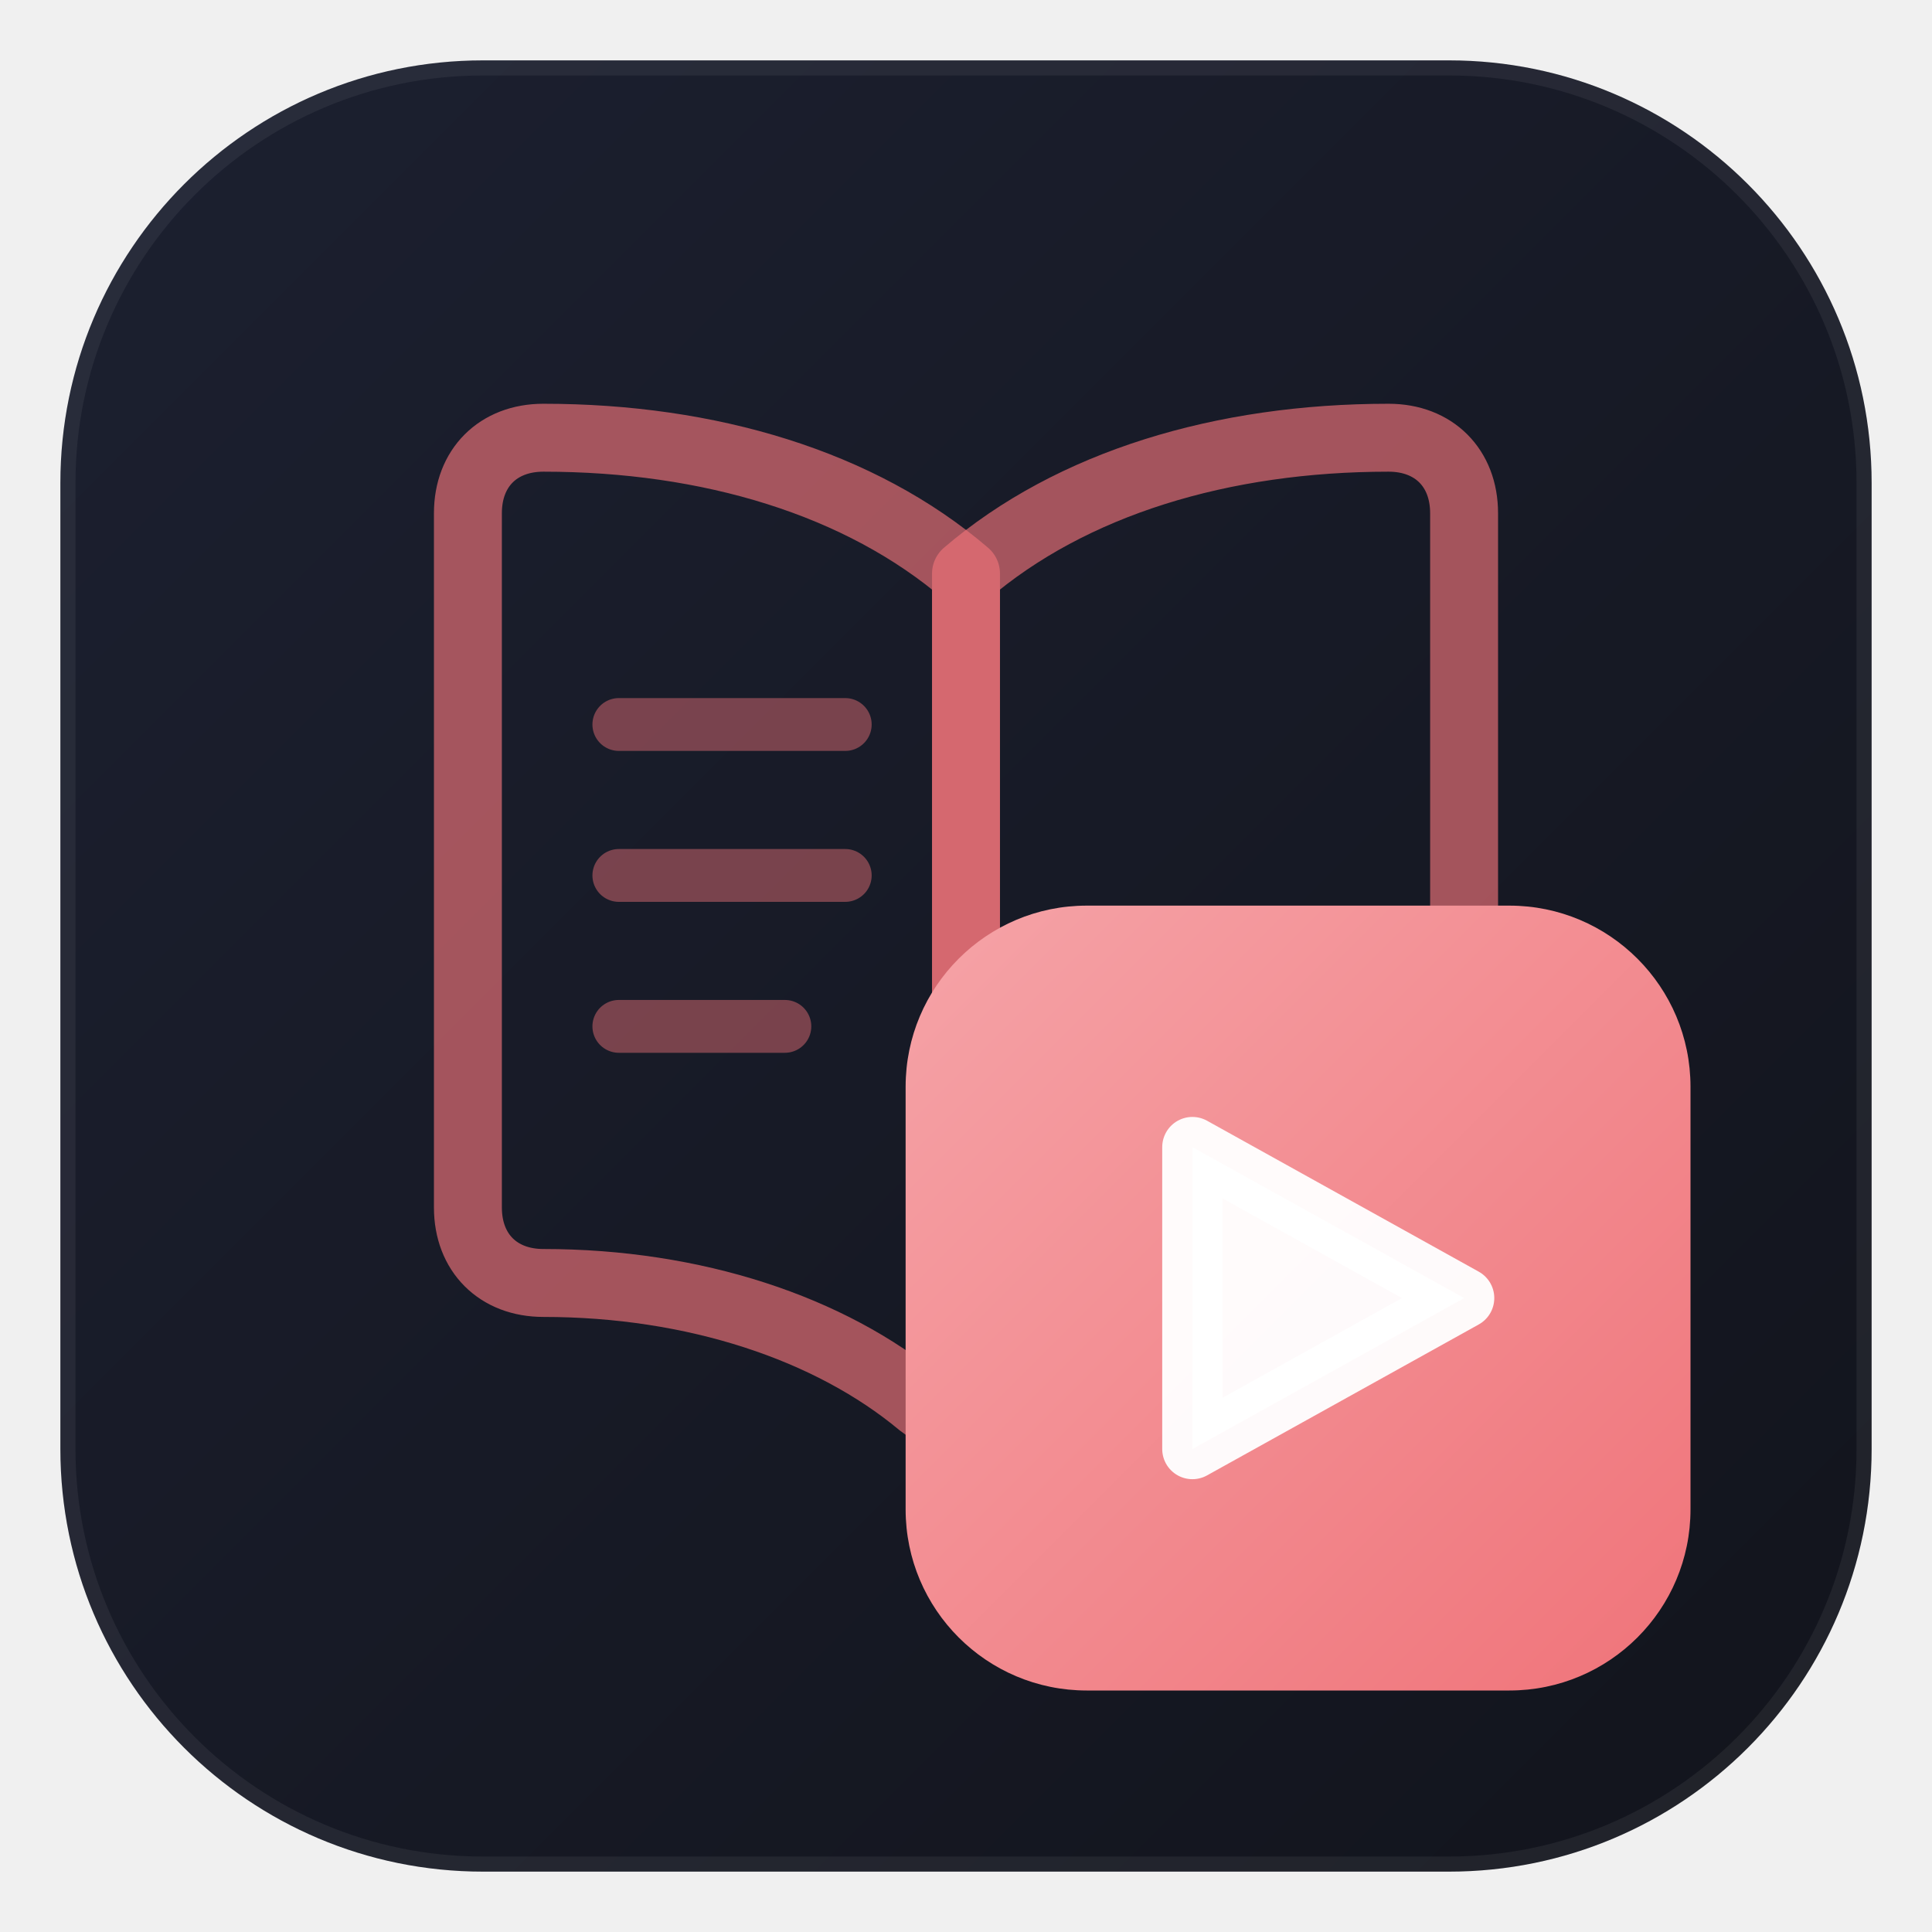
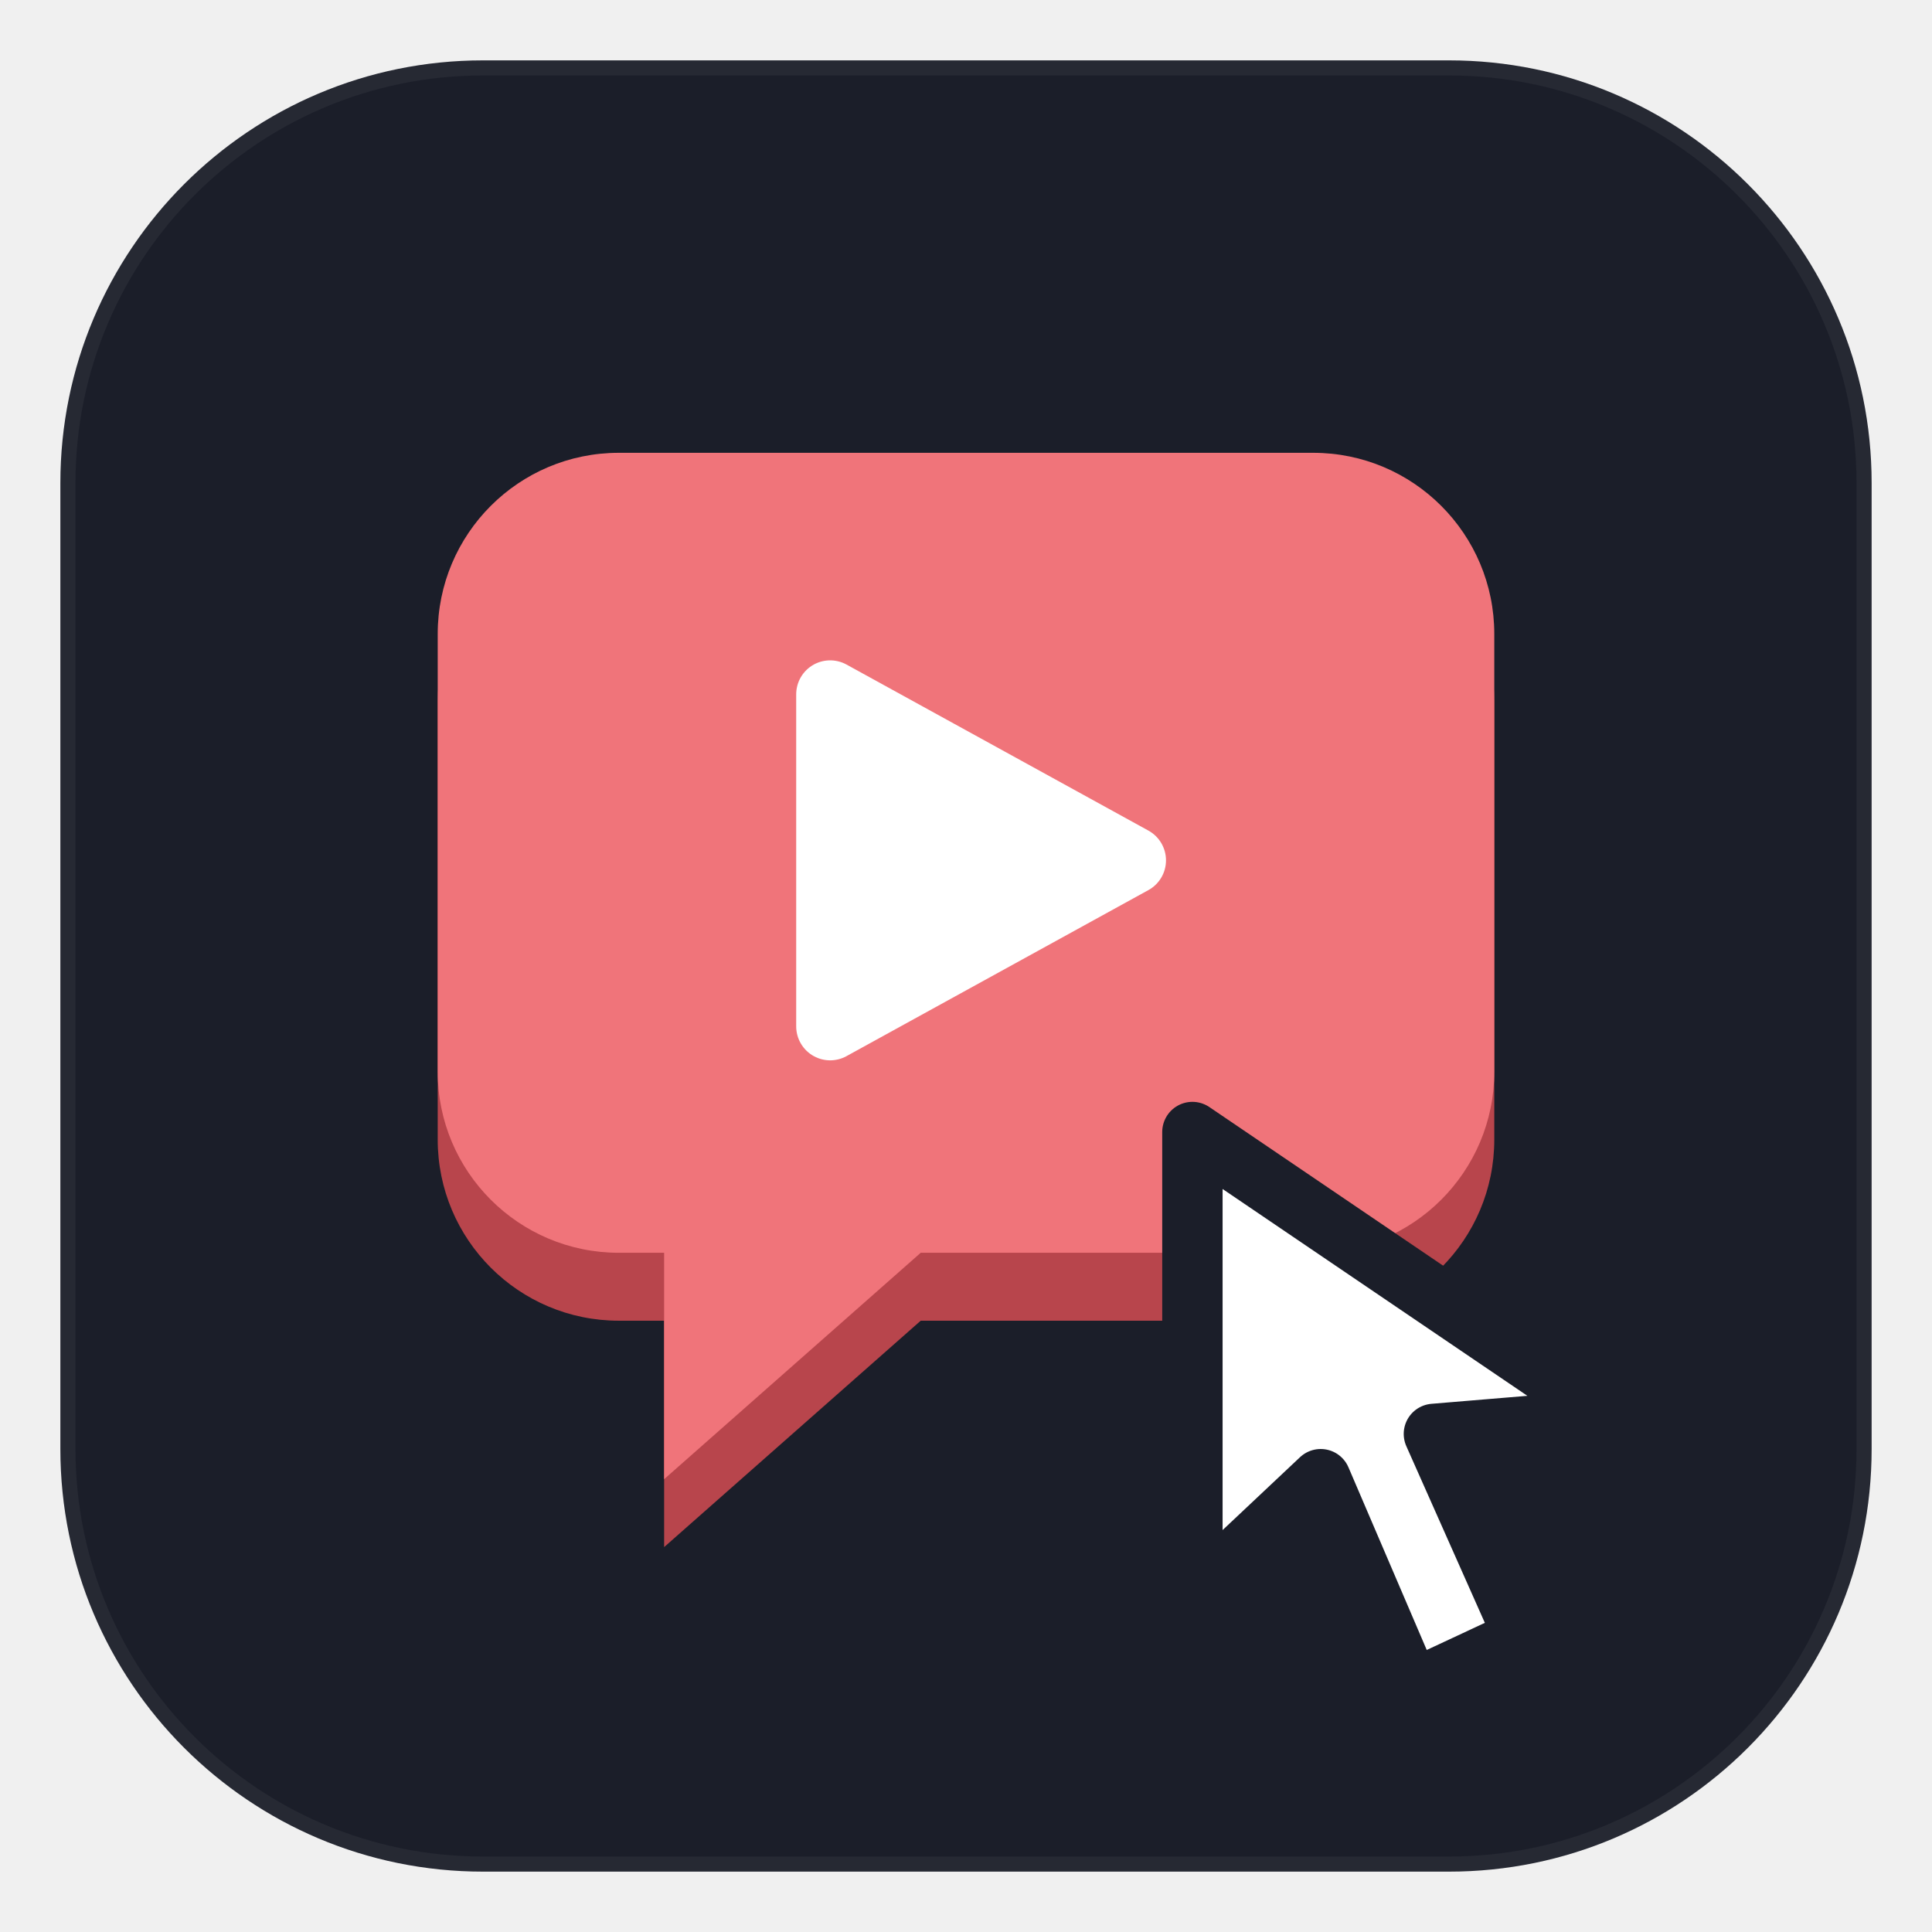
<svg xmlns="http://www.w3.org/2000/svg" width="256" height="256" viewBox="0 0 256 256">
-   <defs>
-     <linearGradient id="zemin" x1="0" y1="0" x2="1" y2="1">
-       <stop offset="0" stop-color="#1c2030" />
-       <stop offset="1" stop-color="#12141c" />
-     </linearGradient>
-     <linearGradient id="dolu" x1="0" y1="0" x2="1" y2="1">
-       <stop offset="0" stop-color="#f5a3a7" />
-       <stop offset="1" stop-color="#f0747a" />
-     </linearGradient>
-   </defs>
-   <rect x="8" y="8" width="240" height="240" rx="56" fill="url(#zemin)" />
-   <rect x="9" y="9" width="238" height="238" rx="55" fill="none" stroke="#ffffff" stroke-opacity="0.06" stroke-width="2" />
-   <path d="M128 76 c-14 -12 -34 -18 -56 -18 c-6 0 -10 4 -10 10 v92 c0 6 4 10 10 10 c20 0 38 6 50 16            c4 3 6 3 6 -2 v-108 z" fill="none" stroke="#f0747a" stroke-width="9" stroke-linejoin="round" stroke-opacity="0.65" />
-   <path d="M128 76 c14 -12 34 -18 56 -18 c6 0 10 4 10 10 v92 c0 6 -4 10 -10 10 c-20 0 -38 6 -50 16            c-4 3 -6 3 -6 -2 v-108 z" fill="none" stroke="#f0747a" stroke-width="9" stroke-linejoin="round" stroke-opacity="0.65" />
-   <path d="M82 96 h30 m-30 20 h30 m-30 20 h22" fill="none" stroke="#f0747a" stroke-width="7" stroke-linecap="round" stroke-opacity="0.45" />
-   <rect x="120" y="120" width="104" height="104" rx="24" fill="url(#dolu)" />
-   <path d="M158 152 v40 l36 -20 z" fill="#ffffff" fill-opacity="0.96" stroke="#ffffff" stroke-width="8" stroke-linejoin="round" stroke-opacity="0.96" />
+   <rect x="8" y="8" width="240" height="240" rx="56" fill="#1b1e29" />
+   <rect x="9" y="9" width="238" height="238" rx="55" fill="none" stroke="#fff" stroke-opacity="0.05" stroke-width="2" />
+   <path d="M82 60 h92 a24 24 0 0 1 24 24 v58 a24 24 0 0 1 -24 24 h-52 l-34 30 v-30 h-6 a24 24 0 0 1 -24 -24 v-58 a24 24 0 0 1 24 -24 z" fill="#b8454c" transform="translate(0 9)" />
+   <path d="M82 60 h92 a24 24 0 0 1 24 24 v58 a24 24 0 0 1 -24 24 h-52 l-34 30 v-30 h-6 a24 24 0 0 1 -24 -24 v-58 a24 24 0 0 1 24 -24 z" fill="#f0747a" />
+   <path d="M110 92 v44 l40 -22 z" fill="#fff" stroke="#fff" stroke-width="9" stroke-linejoin="round" />
+   <path d="M158 150 l0 62 l17 -16 l12 28 l15 -7 l-12 -27 l24 -2 z" fill="#fff" stroke="#1b1e29" stroke-width="8" stroke-linejoin="round" />
</svg>
